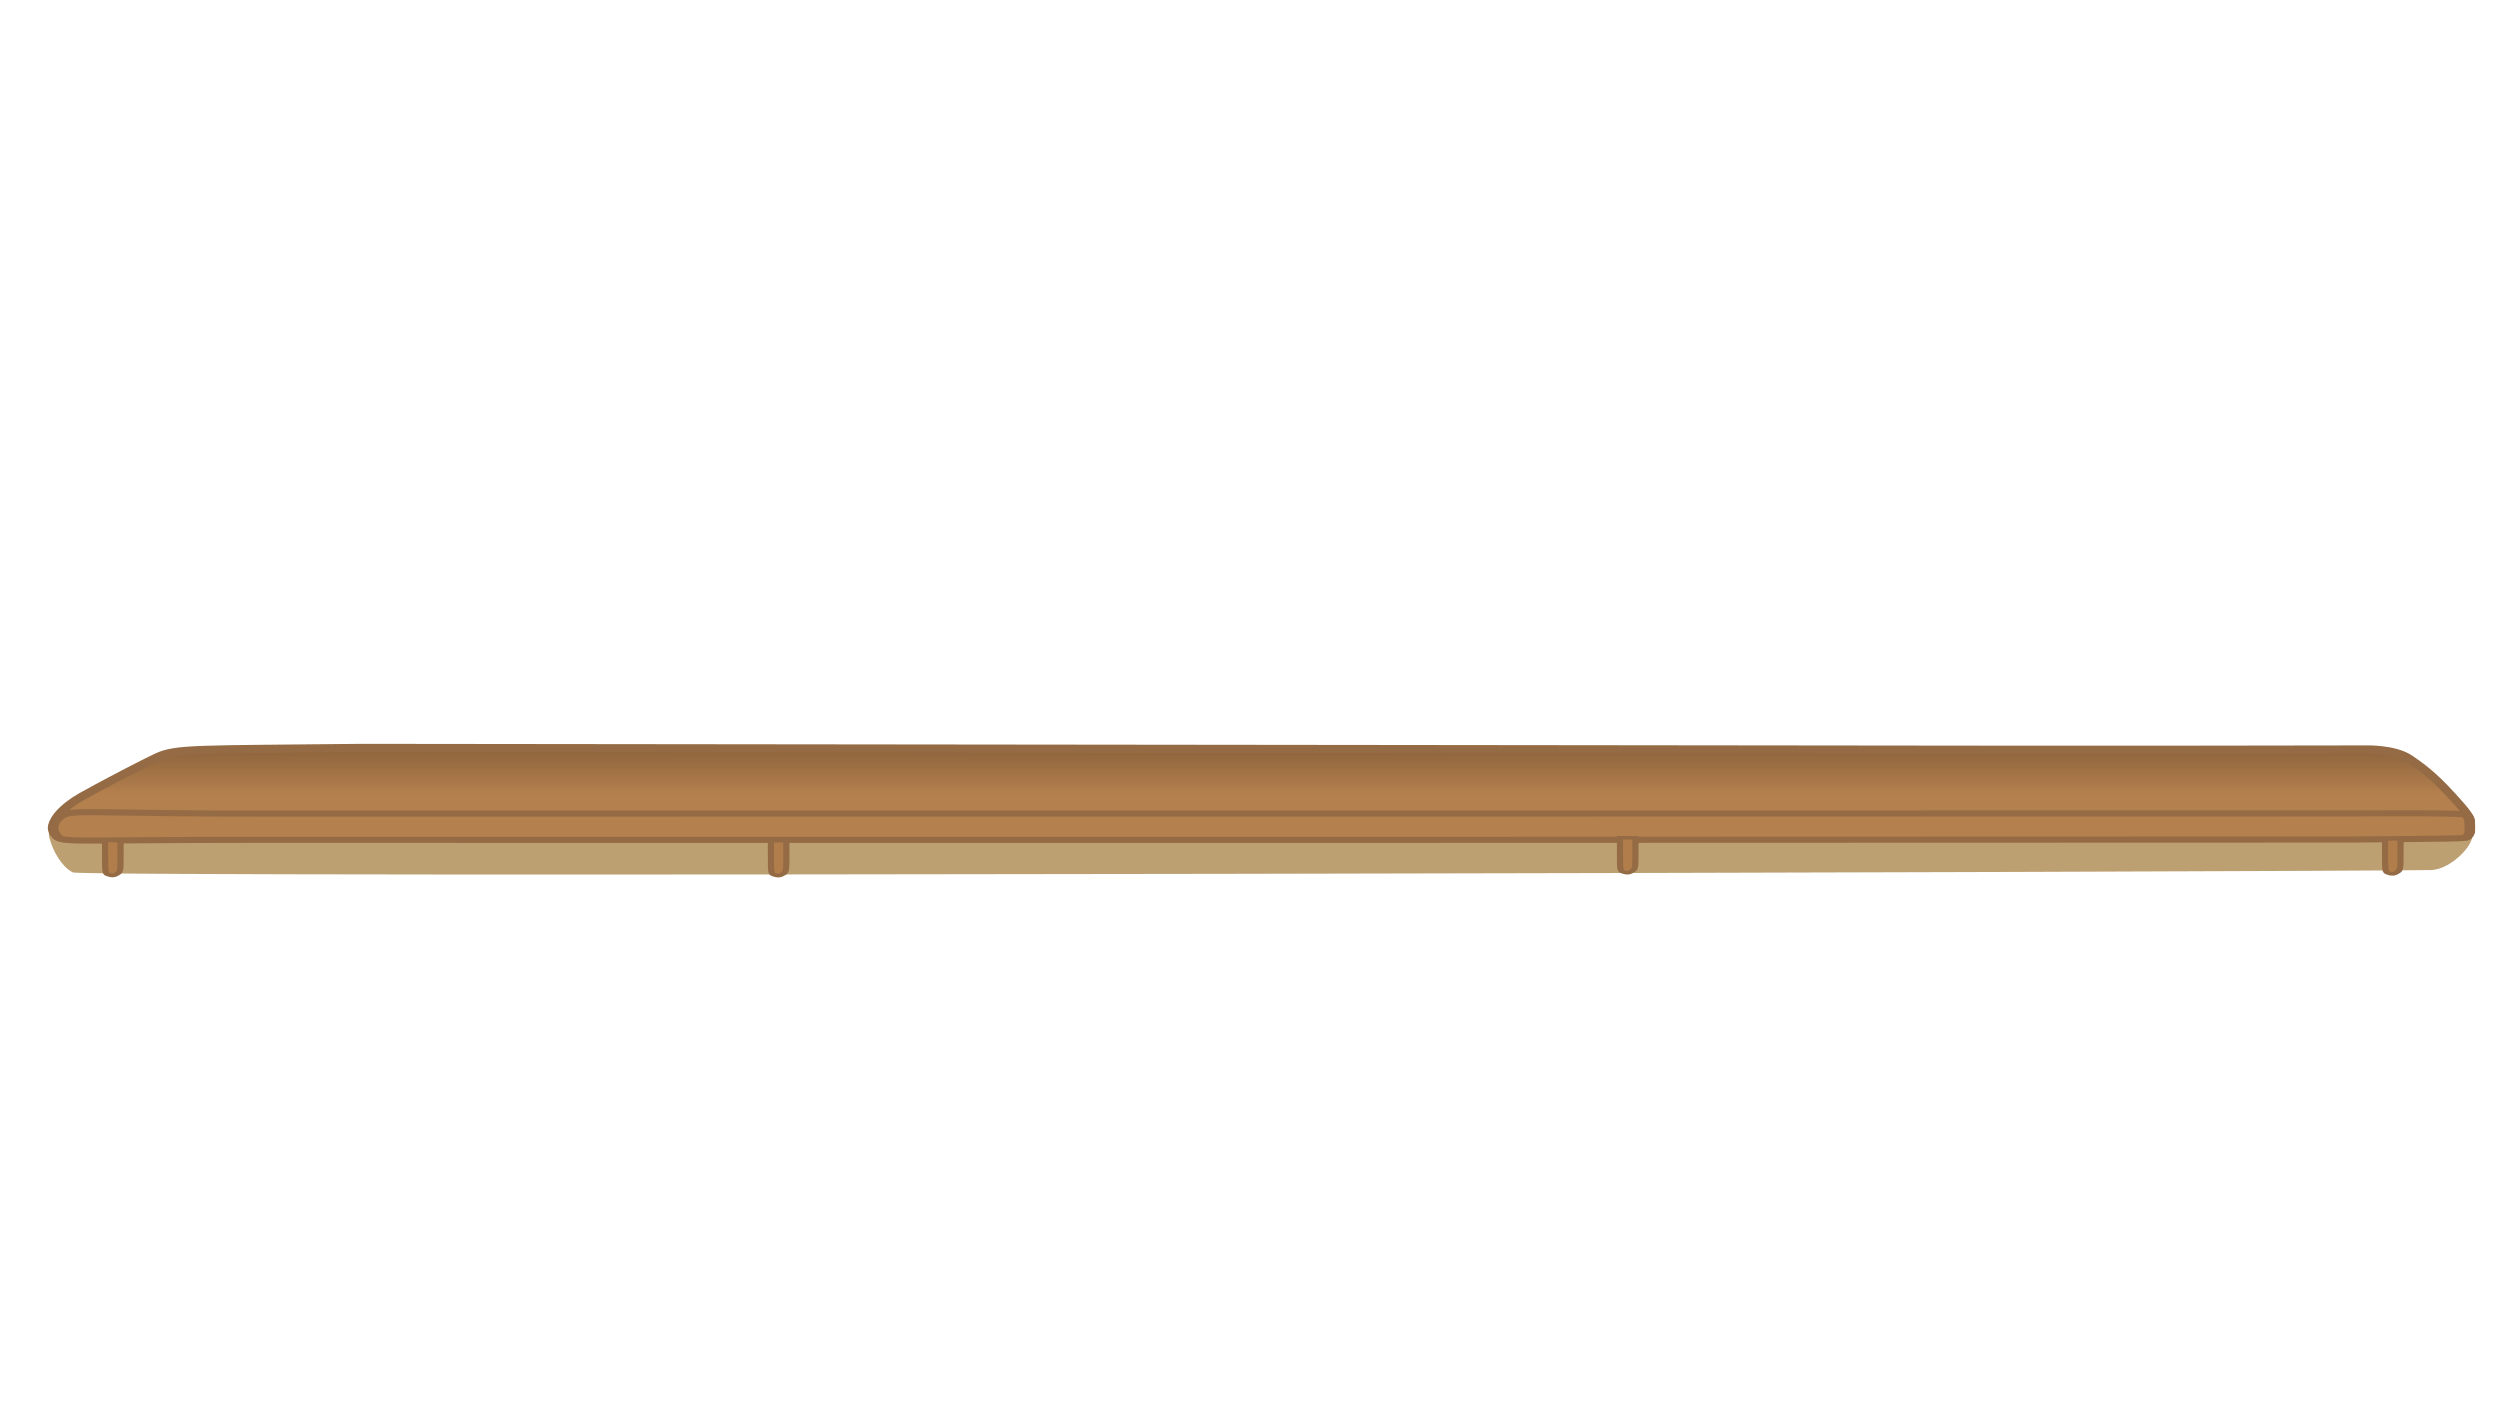
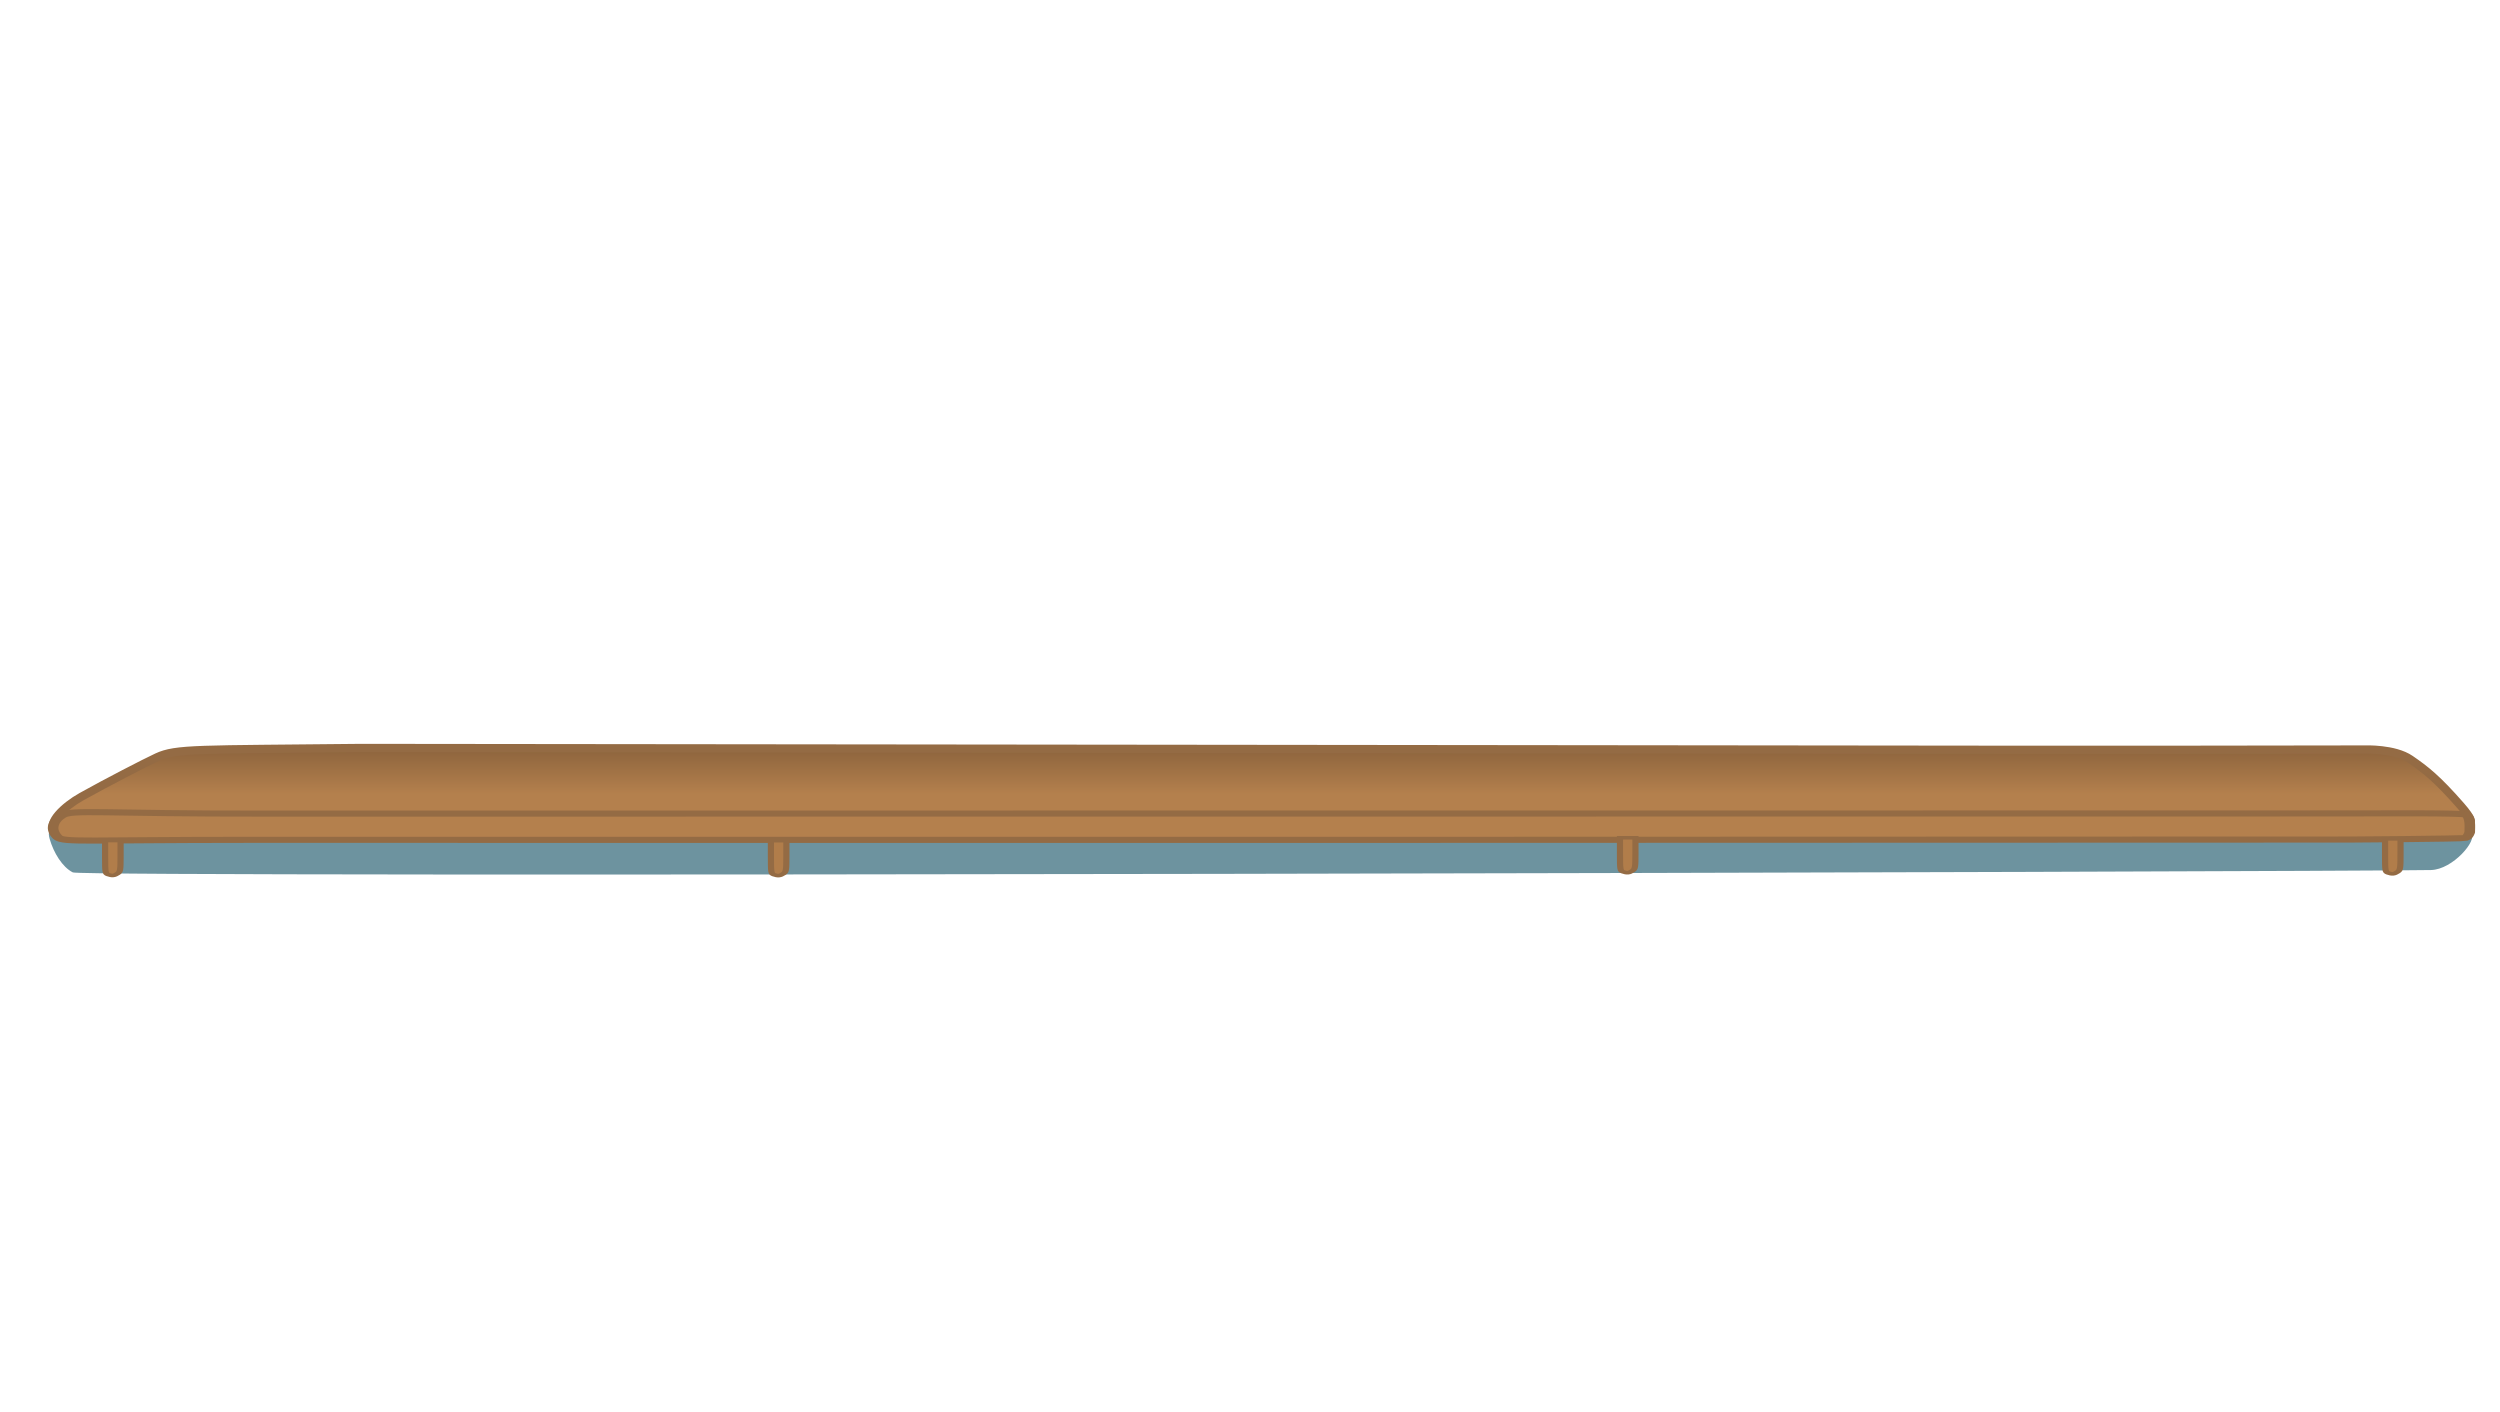
<svg xmlns="http://www.w3.org/2000/svg" xmlns:xlink="http://www.w3.org/1999/xlink" width="1908.22" height="1077.165" viewBox="0 0 504.883 285" version="1.1" id="svg1" xml:space="preserve">
  <defs id="defs1">
    <linearGradient id="linearGradient2">
      <stop style="stop-color:#b4804d;stop-opacity:1;" offset="0.497" id="stop2" />
      <stop style="stop-color:#342519;stop-opacity:1;" offset="0.552" id="stop3" />
    </linearGradient>
    <linearGradient xlink:href="#linearGradient2" id="linearGradient3" x1="242.663" y1="734.799" x2="242.663" y2="258.968" gradientUnits="userSpaceOnUse" gradientTransform="matrix(1.026624,0,0,1.151693,5.92471,-413.5124)" />
  </defs>
  <g id="layer1">
    <g id="g7">
-       <path style="fill:#bda072;fill-opacity:1;stroke:none;stroke-width:2.743;stroke-linecap:butt;stroke-dasharray:none;stroke-opacity:1" d="m 5.802,505.743 c 0,0 -2.361,-2.249 -1.578,2.484 0.783,4.733 2.503,9.615 4.556,11.405 2.053,1.79 445.838,-0.2 463.426,-0.806 4.318,-0.149 9.256,-10.257 7.907,-12.554 -1.74,-2.965 -5.367,-1.523 -7.828,-2.248 -4.272,-1.257 -11.443,-2.348 -11.443,-2.348 z" id="path77-4" transform="matrix(1.027606,0,0,0.5931838,5.686483,-132.0517)" />
+       <path style="fill:#6d939f;fill-opacity:1;stroke:none;stroke-width:2.743;stroke-linecap:butt;stroke-dasharray:none;stroke-opacity:1" d="m 5.802,505.743 c 0,0 -2.361,-2.249 -1.578,2.484 0.783,4.733 2.503,9.615 4.556,11.405 2.053,1.79 445.838,-0.2 463.426,-0.806 4.318,-0.149 9.256,-10.257 7.907,-12.554 -1.74,-2.965 -5.367,-1.523 -7.828,-2.248 -4.272,-1.257 -11.443,-2.348 -11.443,-2.348 z" id="path77-4" transform="matrix(1.027606,0,0,0.5931838,5.686483,-132.0517)" />
      <path style="fill:url(#linearGradient3);fill-opacity:1;stroke:#946b44;stroke-width:1.666;stroke-dasharray:none;stroke-opacity:1" d="M 84.69,165.601 H 50.84 c -31.151,0 -37.666,4.442 -39.821,2.243 -1.552,-1.584 1.837,-4.943 5.478,-6.974 5.105,-2.848 12.689,-6.765 15.203,-7.936 3.88,-1.806 8.124,-1.522 41.195,-1.88 l 333.722,0.37 h 32.336 l 38.657,-0.055 c 0,0 5.932,-0.238 9.158,1.974 3.06,2.098 5.41,3.932 10.2,9.406 2.445,2.793 2.143,3.37 1.842,3.36 -8.492,-0.274 -25.029,-0.992 -25.029,-0.992 l -184.19,0.484 H 107.309 Z" id="path78-7" />
      <path style="fill:#b4804d;fill-opacity:1;stroke:#946b44;stroke-width:2.081;stroke-dasharray:none;stroke-opacity:1" d="M 75.588,508.546 H 42.469 c -30.478,0 -35.532,0.962 -36.656,-0.88 -1.536,-2.517 -1.032,-5.526 0.846,-7.472 1.997,-2.069 7.762,-0.506 40.119,-0.58 l 356.349,-0.046 h 31.639 l 27.111,-0.036 c 0,0 16.761,-0.17 17.181,0.417 0.991,0.841 0.798,4.233 0.778,6 0,0 -0.262,1.62 -0.883,1.939 -0.622,0.318 -22.67,0.558 -22.67,0.558 l -180.215,0.101 H 97.72 Z" id="path78" transform="matrix(1.027606,0,0,0.5931838,5.686483,-132.0517)" />
      <path style="fill:#b17d4a;fill-opacity:1;stroke:#946b44;stroke-width:1.216;stroke-dasharray:none;stroke-opacity:1" d="m 18.162,508.783 v 5.284 c 0,4.83 -0.052,5.343 -0.608,5.966 -0.689,0.773 -1.008,0.83 -1.843,0.329 -0.544,-0.327 -0.588,-0.765 -0.588,-5.966 v -5.613 z" id="path63" transform="matrix(1.027606,0,0,0.5931838,5.686483,-132.0517)" />
      <path style="fill:#b17d4a;fill-opacity:1;stroke:#946b44;stroke-width:1.216;stroke-dasharray:none;stroke-opacity:1" d="m 466.236,508.228 v 5.284 c 0,4.83 -0.052,5.343 -0.608,5.966 -0.689,0.773 -1.008,0.83 -1.843,0.329 -0.544,-0.327 -0.588,-0.765 -0.588,-5.966 v -5.613 z" id="path63-4" transform="matrix(1.027606,0,0,0.5931838,5.686483,-132.0517)" />
      <path style="fill:#b17d4a;fill-opacity:1;stroke:#946b44;stroke-width:1.216;stroke-dasharray:none;stroke-opacity:1" d="m 149.011,508.83 v 5.284 c 0,4.83 -0.052,5.343 -0.608,5.966 -0.689,0.773 -1.008,0.83 -1.843,0.329 -0.544,-0.327 -0.588,-0.765 -0.588,-5.966 v -5.613 z" id="path63-4-5" transform="matrix(1.027606,0,0,0.5931838,5.686483,-132.0517)" />
      <path style="fill:#b17d4a;fill-opacity:1;stroke:#946b44;stroke-width:1.216;stroke-dasharray:none;stroke-opacity:1" d="m 315.876,507.843 v 5.284 c 0,4.83 -0.052,5.343 -0.608,5.966 -0.689,0.773 -1.008,0.83 -1.843,0.329 -0.544,-0.327 -0.588,-0.765 -0.588,-5.966 v -5.613 z" id="path63-4-5-9" transform="matrix(1.027606,0,0,0.5931838,5.686483,-132.0517)" />
      <g id="g73" transform="matrix(1.027606,0,0,0.5931838,5.686483,-132.0517)" />
    </g>
  </g>
</svg>
